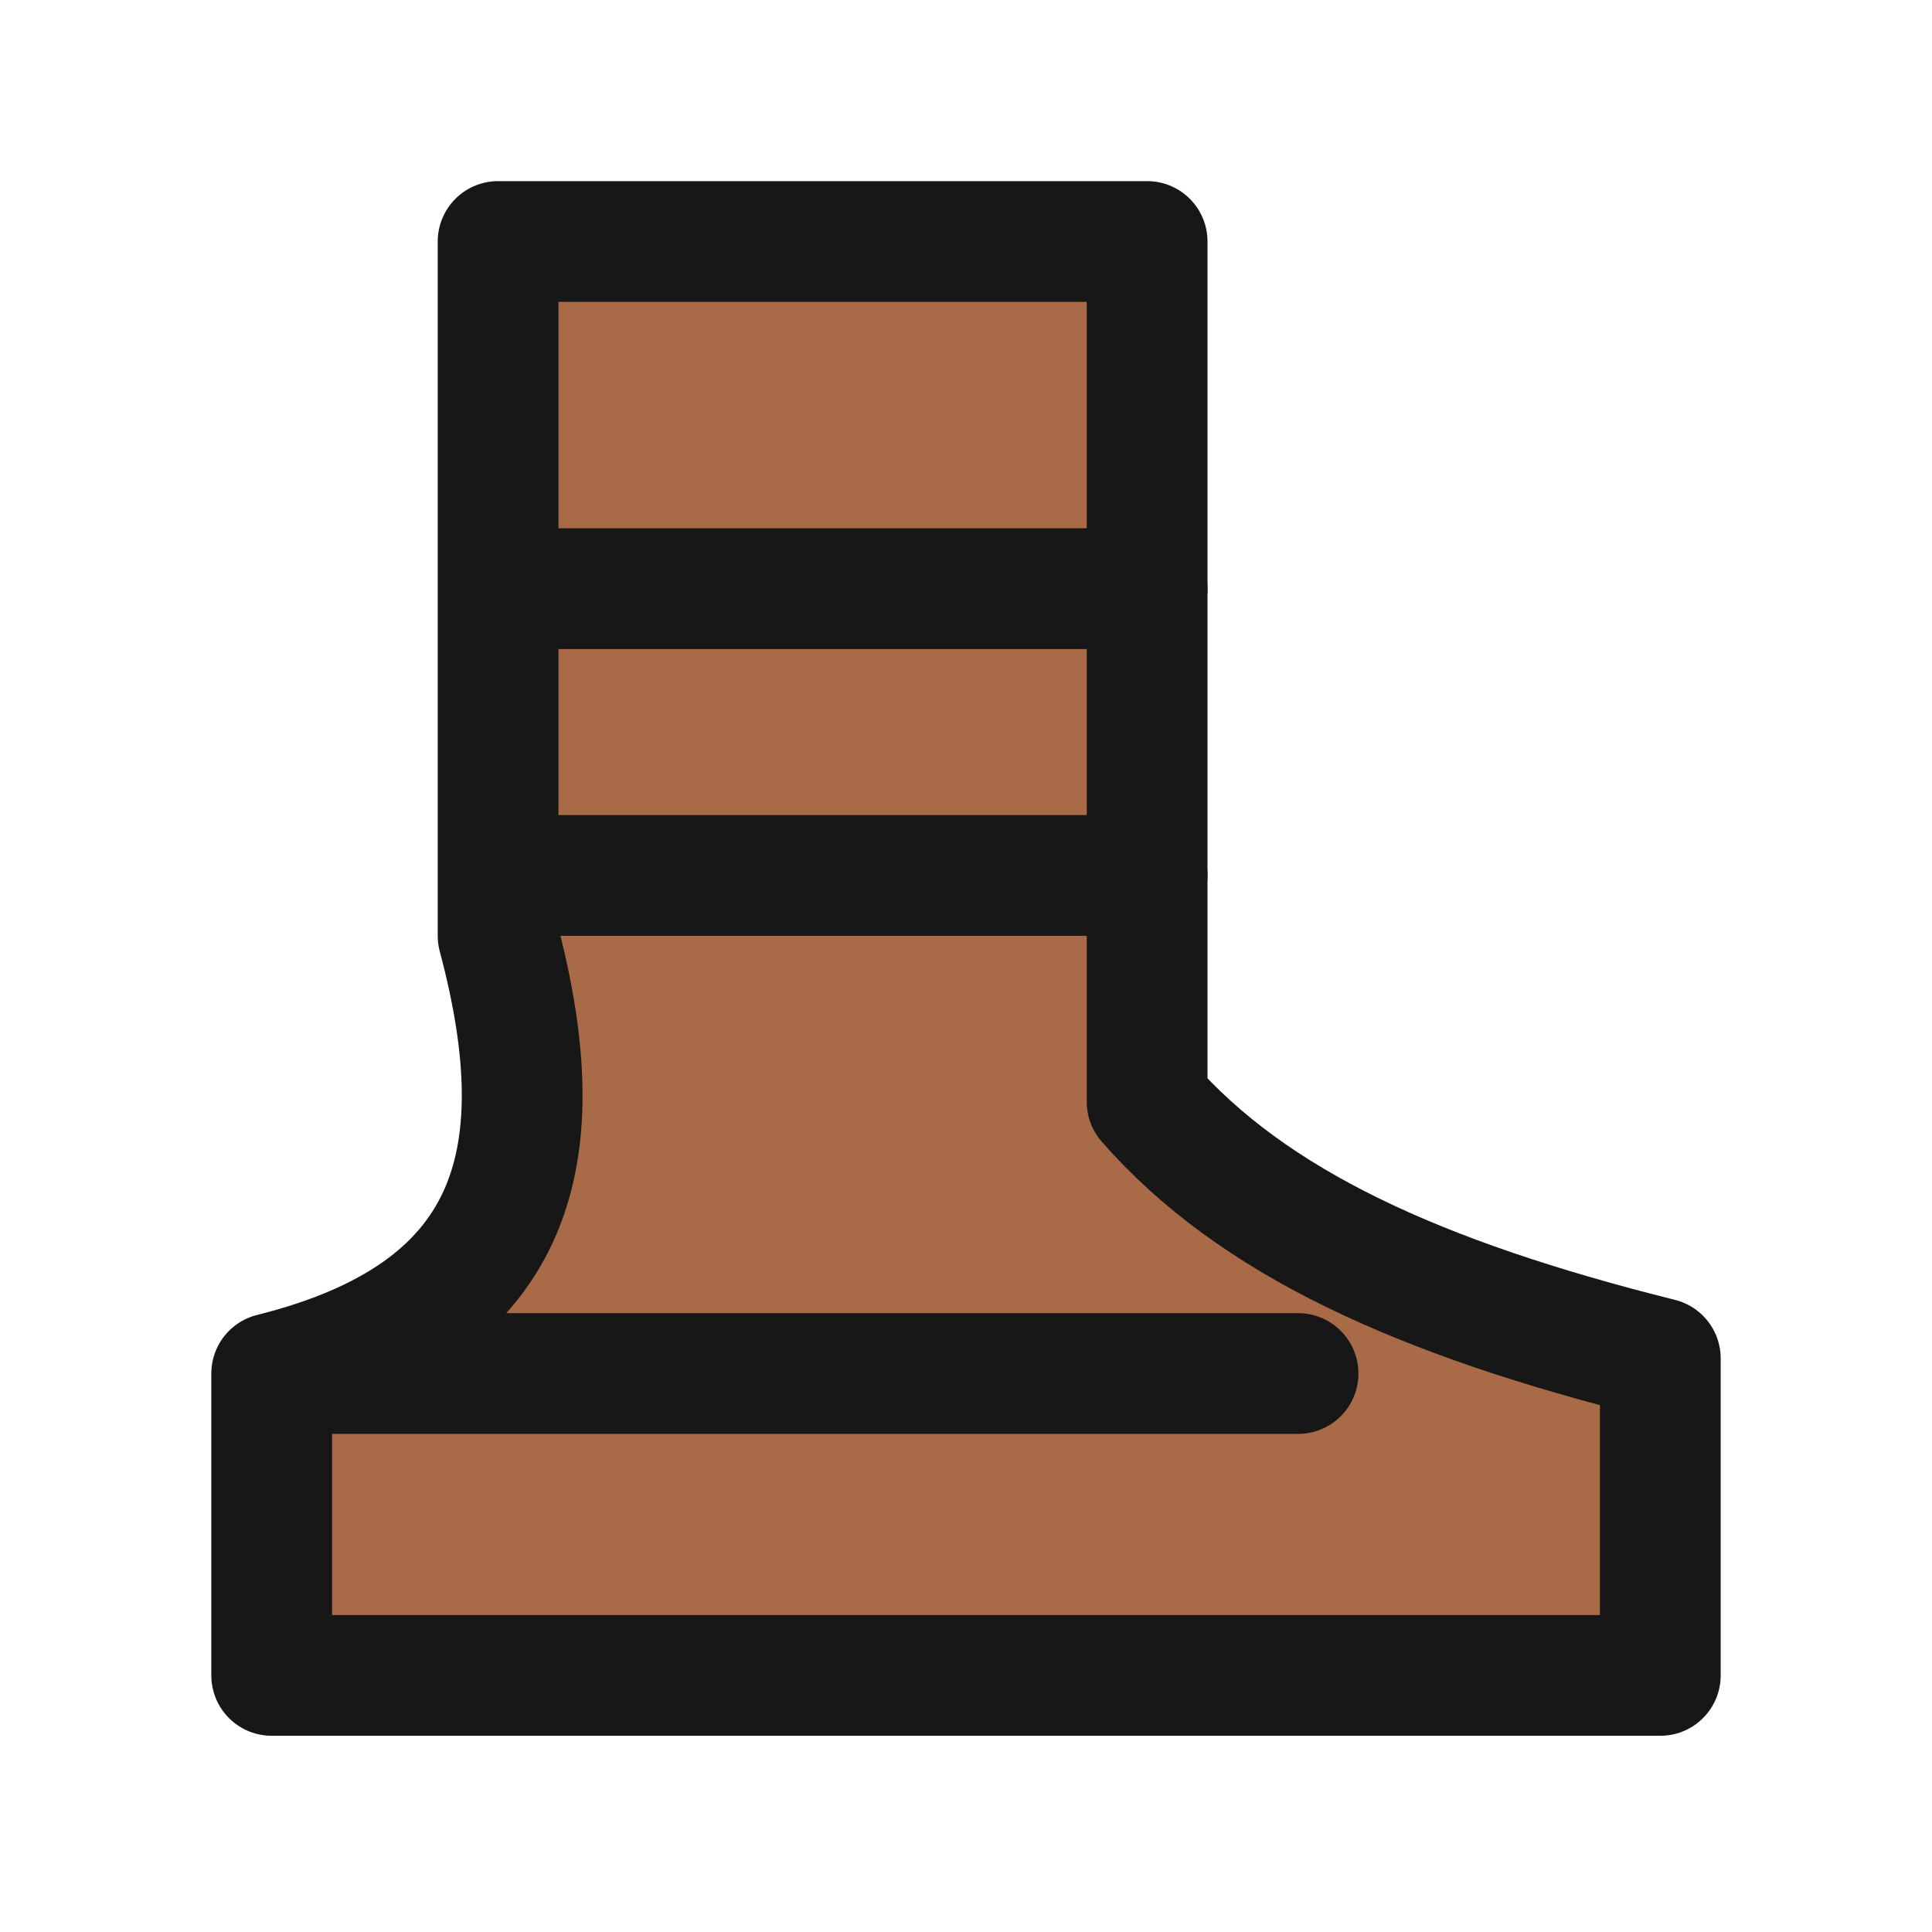
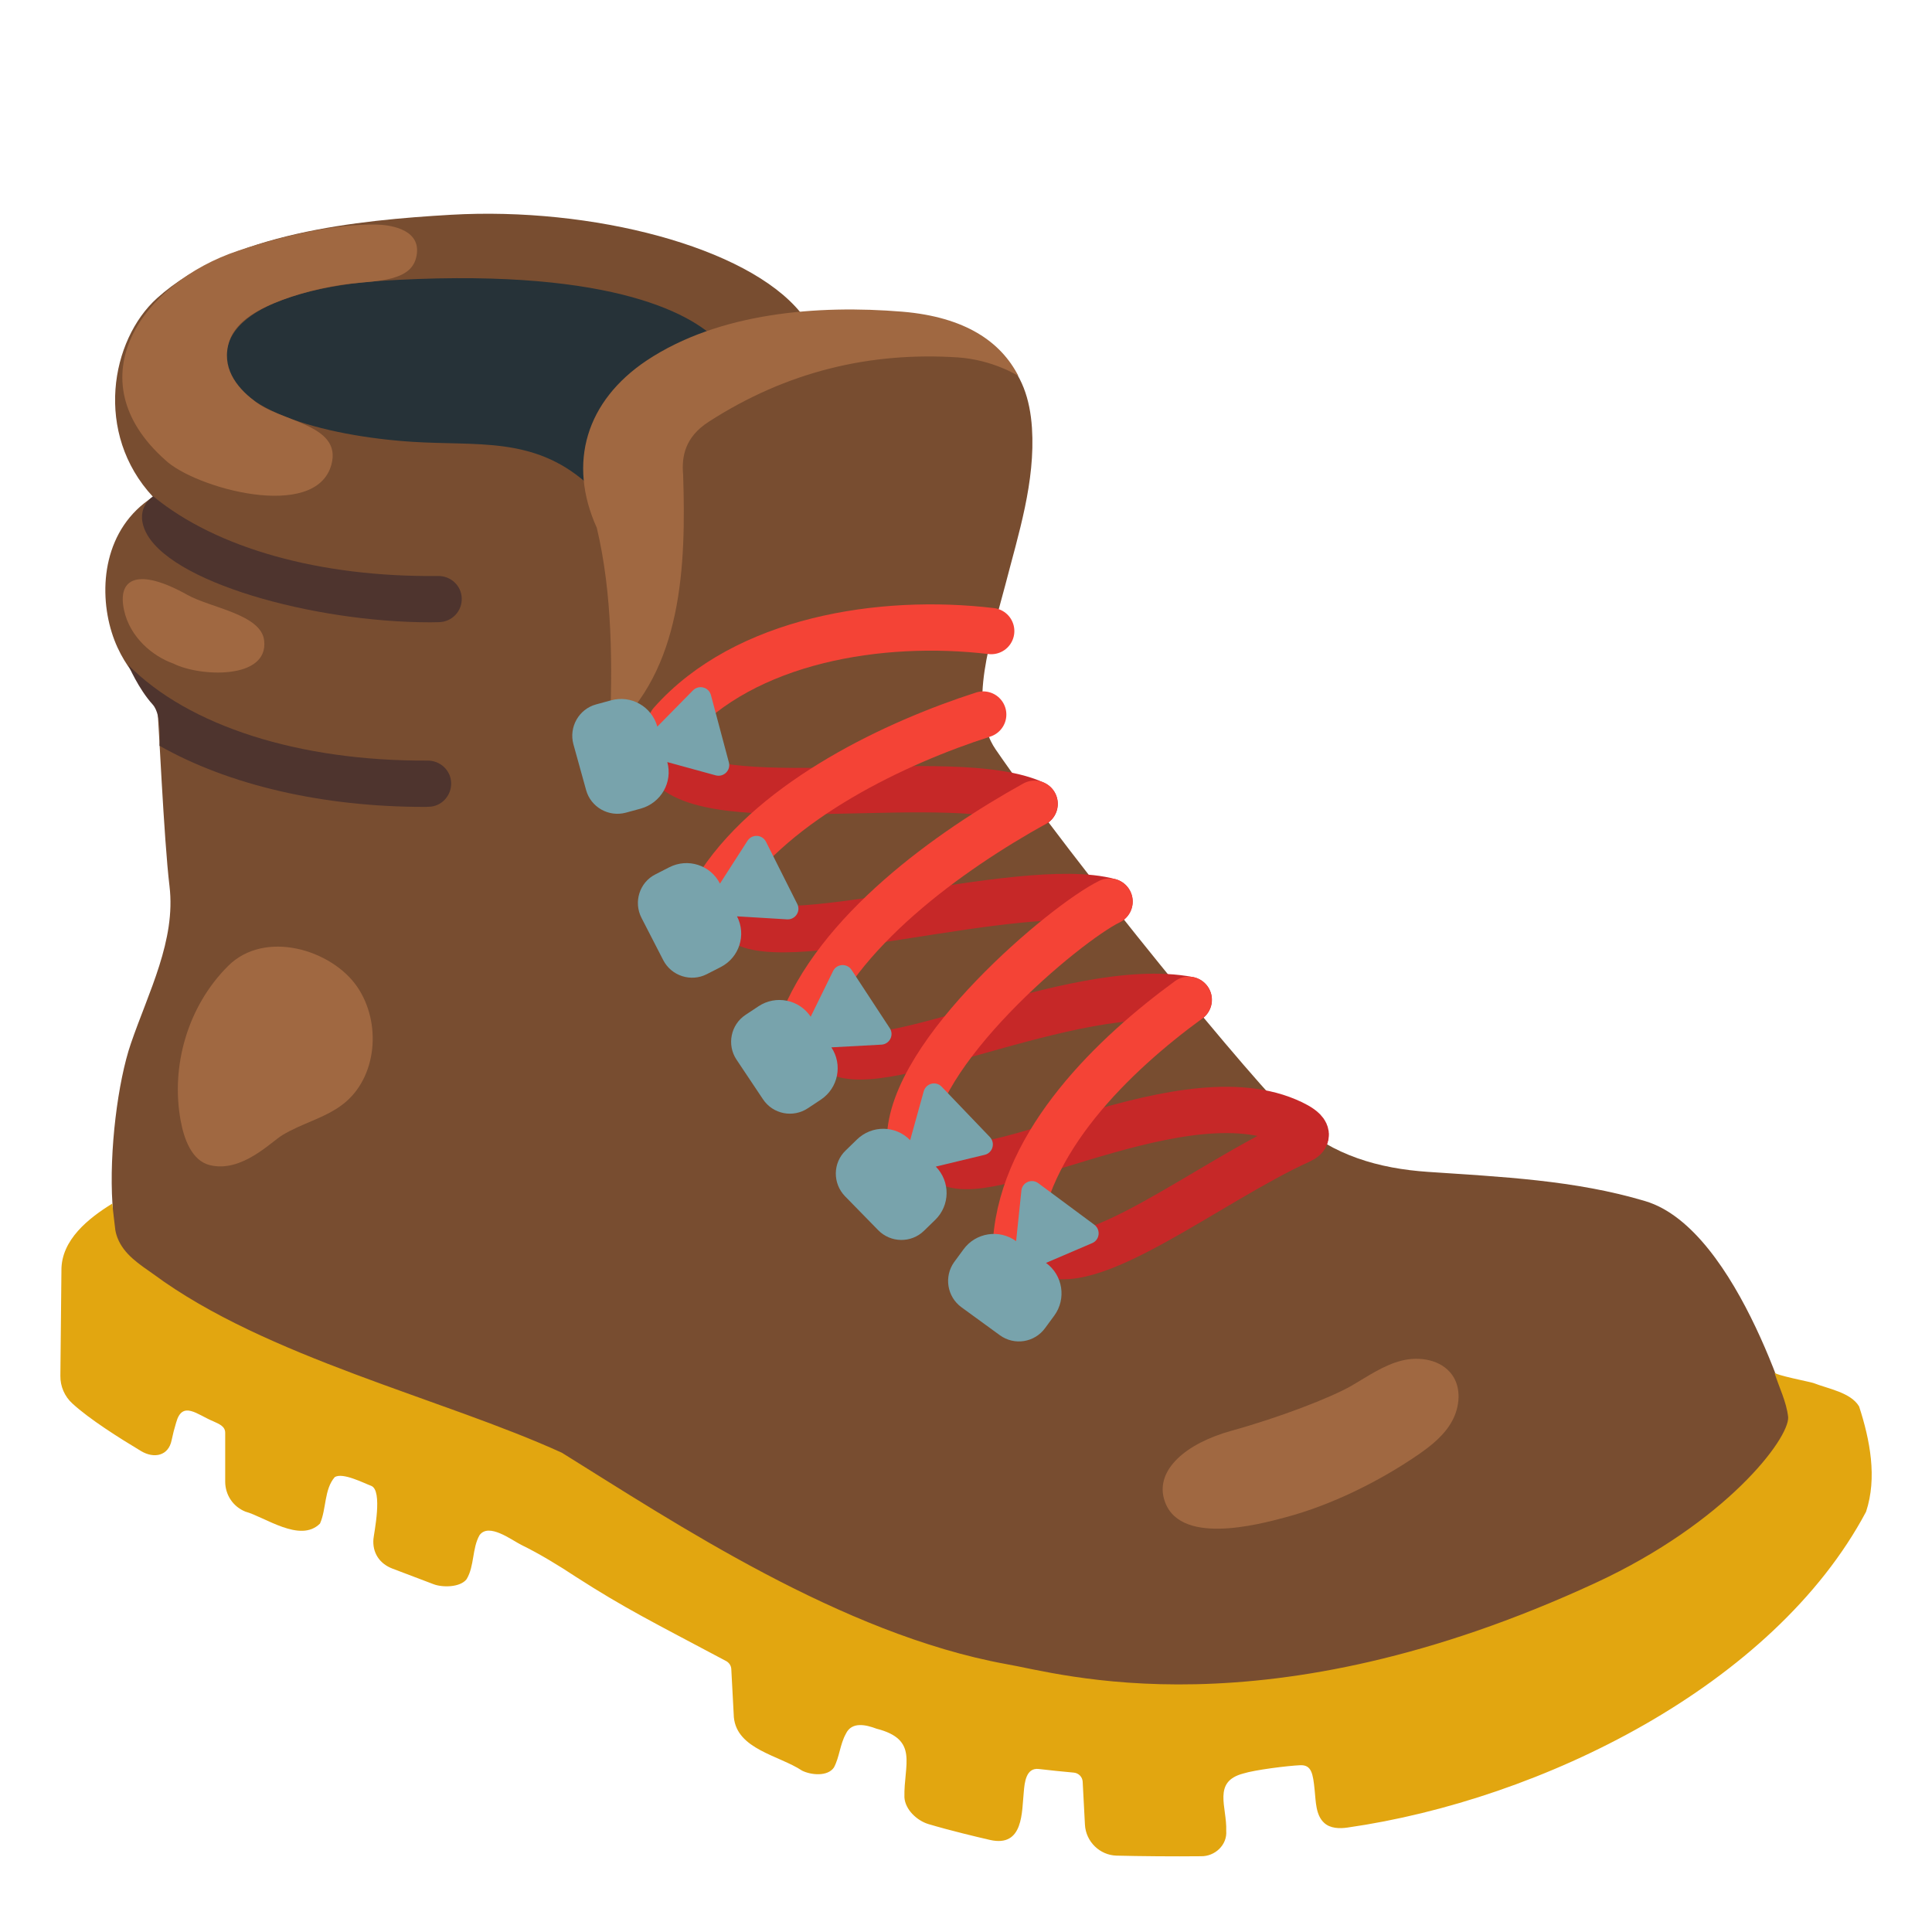
- <svg xmlns="http://www.w3.org/2000/svg" viewBox="0 0 128 128" stroke-linecap="round" stroke-linejoin="round">
-   <path fill="#A96A48" stroke="#171717" stroke-width="8" stroke-linecap="round" stroke-linejoin="round" d="M33 16h43v57c7 8 18 13 34 17v21H18V91c16-4 19-14 15-29Z" />
-   <path fill="none" stroke="#171717" stroke-width="8" stroke-linecap="round" d="M34 39h42M34 58h42M21 91h65" />
+ <svg xmlns="http://www.w3.org/2000/svg" version="1.1" id="Layer_5" x="0px" y="0px" viewBox="0 0 128 128" style="enable-background:new 0 0 128 128;" xml:space="preserve">
+   <g>
+     <g>
+       <path style="fill:#263238;" d="M12.78,29.74v-9.19c0.98-1.14,3.82-3.48,10.83-4.16c1.86-0.18,3.66-0.27,5.35-0.27    c6.68,0,14.85,0.63,18.15,3.35c1.79,1.48,3.25,2.64,3.8,3.52L35.49,35.12L12.78,29.74z" />
+       <path style="fill:#784D30;" d="M118.95,94.9c0,0-3.7-13.45-9.94-15.32c-4.67-1.4-9.57-1.61-14.4-1.94    c-3.25-0.22-6.3-1.09-8.75-3.31c-2.62-2.37-14.79-17.24-19.89-24.67c-1.93-2.81-0.25-7.49,0.63-10.89c0.88-3.41,2-6.85,1.77-10.42    c-0.26-3.87-2.2-6.47-8.3-7.26c-4.7-0.61-7.03-0.38-7.03-0.38c-3.54-4.36-13.82-7.02-23.17-6.48c-6.17,0.36-14.64,1.19-19.46,5.52    c-3.08,2.77-4.19,8.96-0.27,13.17c-3.26,2.08-3.64,6.07-2.74,8.97c0.89,2.87,2.91,4.02,3.01,4.86c0.1,0.81,0.44,8.81,0.82,11.96    c0.43,3.59-1.39,7.01-2.56,10.43c-0.86,2.5-1.45,7.13-1.22,10.62c0.07,1-0.03,1.84,0.19,2.58c0.22,0.73,0.75,1.37,1.14,1.69    c7.91,6.45,24.66,10.61,28.2,12.7c3.54,2.08,21.02,14.15,32.26,16.03c11.24,1.87,25.7,1.47,38.6-6.65    C120.74,97.96,118.95,94.9,118.95,94.9z M25.04,18.62c14.97-0.98,20.68,2.04,22.54,3.99c0,0-5.29,1.07-7.07,4.49    c-0.78,1.49-1.75,3.18-1.69,4.87c-3.51-3.06-7.2-2.42-11.52-2.7c-5.83-0.38-12.48-2.16-12.31-5.72    C15.17,19.61,23,18.75,25.04,18.62z" />
+       <path style="fill:none;" d="M34.86,29.25c-1.08,3.29,0.16,6.85,1.4,10.09c1.31,3.43,2.62,6.87,3.92,10.3" />
+       <path style="fill:#A06841;" d="M93.94,96.39c0.89-0.61,1.76-1.31,2.27-2.25s0.62-2.19-0.01-3.06c-0.72-1-2.16-1.24-3.36-0.93    c-1.2,0.31-2.23,1.04-3.3,1.66c-1.39,0.8-4.83,2.12-7.95,2.98c-3.09,0.86-4.98,2.6-4.48,4.48c0.85,3.21,6.28,1.73,8.08,1.25    C88.19,99.72,91.36,98.16,93.94,96.39z" />
+       <path style="fill:#A06841;" d="M23.66,65.37c1.63,2.37,1.34,6.02-0.93,7.78c-1.2,0.93-2.74,1.27-4.03,2.06    c-0.77,0.47-2.71,2.51-4.81,1.98c-1.19-0.3-1.7-1.74-1.92-2.94c-0.67-3.63,0.47-7.59,3.14-10.25    C17.54,61.57,21.97,62.91,23.66,65.37z" />
+       <path style="fill:#E2A610;" d="M123.63,100.16c0.75-2.26,0.26-4.77-0.46-6.98c-0.55-0.93-2.06-1.17-3.02-1.55    c-0.27-0.09-2.53-0.52-2.59-0.7c0.3,0.98,0.8,1.93,0.91,2.96c0.07,1.43-4.13,6.99-12.78,10.99c-21.95,10.14-35.57,5.95-39.03,5.37    c-10.91-1.99-21.99-9.38-29.43-14c-7.86-3.59-19.61-6.32-27.06-11.83C9.24,83.76,8.21,83.12,7.78,82c0,0-0.1-0.25-0.14-0.51    c-0.07-0.51-0.2-1.75-0.2-1.75c-1.56,0.96-3.39,2.4-3.37,4.43c0,0-0.07,6.98-0.07,6.98c-0.01,0.7,0.28,1.37,0.8,1.84    c1.12,1.03,3.1,2.28,4.55,3.15c0.86,0.51,1.81,0.32,2.02-0.72c0.08-0.39,0.18-0.78,0.3-1.17c0.41-1.49,1.4-0.52,2.45-0.09    c0.36,0.17,0.81,0.32,0.8,0.78c0,0,0,3.22,0,3.22c0,0.88,0.52,1.66,1.34,1.99c1.29,0.35,3.63,2.1,4.94,0.79    c0.43-0.96,0.27-2.27,0.98-3.08c0.53-0.32,1.9,0.39,2.41,0.58c0.79,0.3,0.18,3.16,0.15,3.53c-0.07,0.89,0.39,1.62,1.25,1.95    c0,0,2.74,1.04,2.74,1.04c0.58,0.22,1.75,0.22,2.18-0.33c0.53-0.87,0.36-2.04,0.86-2.92c0.61-0.84,2.11,0.31,2.76,0.64    c1.18,0.57,2.54,1.4,3.64,2.13c3.24,2.08,5.03,2.96,9.94,5.57c0.2,0.11,0.33,0.31,0.34,0.53l0.17,3.19c0.2,2.13,3,2.53,4.52,3.54    c0.58,0.29,1.69,0.41,2.11-0.21c0.37-0.69,0.4-1.53,0.79-2.23c0.39-0.83,1.34-0.6,2.03-0.34c2.83,0.72,1.8,2.37,1.85,4.55    c0.05,0.81,0.83,1.54,1.59,1.77c1.41,0.42,3.16,0.84,4.08,1.05c2.24,0.51,2.1-1.88,2.24-3.2c0.05-0.58,0.14-1.6,0.99-1.5    c0.77,0.09,1.54,0.17,2.32,0.24c0.32,0.03,0.57,0.28,0.59,0.6l0.15,2.85c0.06,1.12,0.98,2.02,2.09,2.05    c1.55,0.04,3.83,0.06,5.6,0.04c0.91,0.02,1.75-0.74,1.67-1.69c0.06-1.56-0.93-3.25,1.13-3.79c0.76-0.24,2.91-0.51,3.77-0.55    c0.75-0.03,0.85,0.54,0.96,1.66c0.08,0.76,0.07,1.65,0.63,2.16c0.4,0.37,1.01,0.39,1.55,0.31    C102.12,119.24,117.5,111.68,123.63,100.16z" />
+     </g>
+     <path style="fill:none;stroke:#C62828;stroke-width:3.067;stroke-linecap:round;stroke-miterlimit:10;" d="M44.21,50.49   c2.66,3.84,19.02,0.28,24.34,2.77" />
+     <path style="fill:none;stroke:#C62828;stroke-width:3.067;stroke-linecap:round;stroke-miterlimit:10;" d="M48.82,60.71   c1.9,2.88,18.85-2.59,24.69-0.98" />
+     <path style="fill:none;stroke:#C62828;stroke-width:3.067;stroke-linecap:round;stroke-miterlimit:10;" d="M55.07,69.38   c2.35,2.72,15.96-4.61,23.69-3.14" />
+     <path style="fill:none;stroke:#C62828;stroke-width:3.067;stroke-miterlimit:10;" d="M62.31,76.5c1.73,3.3,15.38-5.46,22.96-2.24   c0.87,0.37,1.75,0.9,0.89,1.29c-6.12,2.77-14.23,9.37-17.18,7.27" />
+     <path style="fill:none;stroke:#F44336;stroke-width:3.067;stroke-linecap:round;stroke-miterlimit:10;" d="M67.32,82.23   c0.48-6.63,6.51-12.4,11.43-15.99" />
+     <path style="fill:none;stroke:#F44336;stroke-width:3.067;stroke-linecap:round;stroke-miterlimit:10;" d="M60.29,75.54   c0-5.74,10.26-14.36,13.22-15.81" />
+     <path style="fill:none;stroke:#F44336;stroke-width:3.067;stroke-linecap:round;stroke-miterlimit:10;" d="M53.02,68.19   c2.35-6.47,9.95-11.85,15.52-14.94" />
+     <path style="fill:none;stroke:#F44336;stroke-width:3.067;stroke-linecap:round;stroke-miterlimit:10;" d="M47.71,58.53   c3.72-5.59,11.69-9.35,17.43-11.19" />
+     <path style="fill:none;stroke:#F44336;stroke-width:3.067;stroke-linecap:round;stroke-miterlimit:10;" d="M44.47,47.9   c4.89-5.52,13.88-6.96,21.2-6.09" />
+     <path style="fill:#A06841;" d="M39.54,34.97c1.04,4.38,1.04,9.15,0.86,13.58c4.84-4.16,5.05-11.14,4.86-17.08   c-0.11-1.21,0.11-2.51,1.7-3.53c5.16-3.33,10.69-4.64,16.51-4.26c2.33,0.16,4,1.23,4,1.23c-1.15-2.25-3.5-3.91-7.69-4.26   c-5.59-0.46-12.14,0.05-16.93,3.23C38.84,26.56,37.59,30.66,39.54,34.97z" />
+     <g>
+       <path style="fill:#78A3AC;" d="M44.21,50.49l3.21,0.88c0.53,0.14,1.01-0.34,0.87-0.86l-1.19-4.46c-0.14-0.53-0.8-0.7-1.19-0.31    l-2.36,2.4l0,0c-0.37-1.33-1.74-2.11-3.07-1.74l-0.99,0.27c-1.14,0.31-1.81,1.5-1.5,2.64l0.84,3.03c0.31,1.14,1.5,1.81,2.64,1.5    l0.99-0.27C43.8,53.19,44.58,51.82,44.21,50.49L44.21,50.49z" />
+       <path style="fill:#78A3AC;" d="M63.7,86.61l2.54,1.85c0.96,0.7,2.3,0.49,3-0.47l0.61-0.83c0.81-1.11,0.57-2.68-0.55-3.49    l3.06-1.31c0.5-0.21,0.58-0.89,0.14-1.22l-3.71-2.75c-0.44-0.33-1.07-0.05-1.12,0.49l-0.35,3.35l0,0    c-1.11-0.81-2.68-0.57-3.49,0.55l-0.61,0.83C62.53,84.57,62.74,85.91,63.7,86.61z" />
+       <path style="fill:#78A3AC;" d="M55.98,79.25l2.2,2.25c0.83,0.85,2.19,0.87,3.04,0.04l0.74-0.72c0.99-0.96,1.01-2.54,0.04-3.53    l3.24-0.78c0.53-0.13,0.72-0.78,0.34-1.18L62.39,72c-0.38-0.4-1.04-0.23-1.19,0.3l-0.9,3.24l0,0c-0.96-0.99-2.54-1.01-3.53-0.04    l-0.74,0.72C55.17,77.04,55.16,78.4,55.98,79.25z" />
+       <path style="fill:#78A3AC;" d="M48.8,70.21l1.75,2.62c0.66,0.99,1.99,1.25,2.98,0.59l0.86-0.57c1.15-0.77,1.45-2.32,0.69-3.46    l3.32-0.18c0.54-0.03,0.85-0.64,0.55-1.09l-2.53-3.86c-0.3-0.46-0.99-0.42-1.23,0.08l-1.48,3.02l0,0    c-0.77-1.15-2.32-1.45-3.46-0.69l-0.86,0.57C48.41,67.89,48.14,69.23,48.8,70.21z" />
+       <path style="fill:#78A3AC;" d="M42.5,60.81l1.44,2.8c0.54,1.05,1.84,1.47,2.89,0.93l0.92-0.47c1.23-0.63,1.71-2.13,1.08-3.36    l3.32,0.2c0.54,0.03,0.92-0.54,0.67-1.02l-2.07-4.12c-0.25-0.49-0.93-0.53-1.23-0.06l-1.82,2.83l0,0    c-0.63-1.23-2.13-1.71-3.36-1.08l-0.92,0.47C42.37,58.46,41.96,59.76,42.5,60.81z" />
+     </g>
+     <g>
+       <path style="fill:#4E342E;" d="M28.51,41.23c-7.76,0-17.44-2.68-18.91-6.11c-0.65-1.53,0.55-2.24,0.55-2.24    c4.18,3.44,11.04,5.37,18.87,5.28c0.84-0.01,1.54,0.63,1.57,1.46v0c0.04,0.87-0.65,1.59-1.52,1.6    C28.88,41.22,28.69,41.23,28.51,41.23z" />
+     </g>
+     <g>
+       <path style="fill:#4E342E;" d="M28.14,53.46c-6.8,0-12.98-1.45-17.57-4.05c0,0,0.19-2.03-0.46-2.74    c-0.95-1.05-1.61-2.61-1.61-2.61c4,4.05,11.35,6.38,19.83,6.33c0.84,0,1.53,0.64,1.56,1.47v0c0.03,0.86-0.65,1.59-1.5,1.59    C28.3,53.46,28.22,53.46,28.14,53.46z" />
+     </g>
+     <path style="fill:#A06841;" d="M23.87,18.73c-1.68,0.13-3.58,0.55-5.16,1.14c-1.4,0.52-3.06,1.33-3.52,2.74   c-0.55,1.7,0.45,3.02,1.63,3.92c1.66,1.42,5.86,1.54,5.14,4.24c-1.02,3.81-9.09,1.56-11.03-0.31c-6.01-5.36-1.5-11.74,4.85-13.85   c3.03-1.01,6.41-1.78,9.17-1.73c0.67,0.01,2.87,0.21,2.67,1.91C27.45,18.27,26.05,18.56,23.87,18.73z" />
+     <path style="fill:#A06841;" d="M12.43,39.42c1.52,0.85,4.87,1.28,5.07,3.01c0.31,2.61-4.26,2.42-6.02,1.53   c-1.34-0.47-2.87-1.72-3.26-3.53C7.75,38.29,9.16,37.59,12.43,39.42z" />
+   </g>
</svg>
